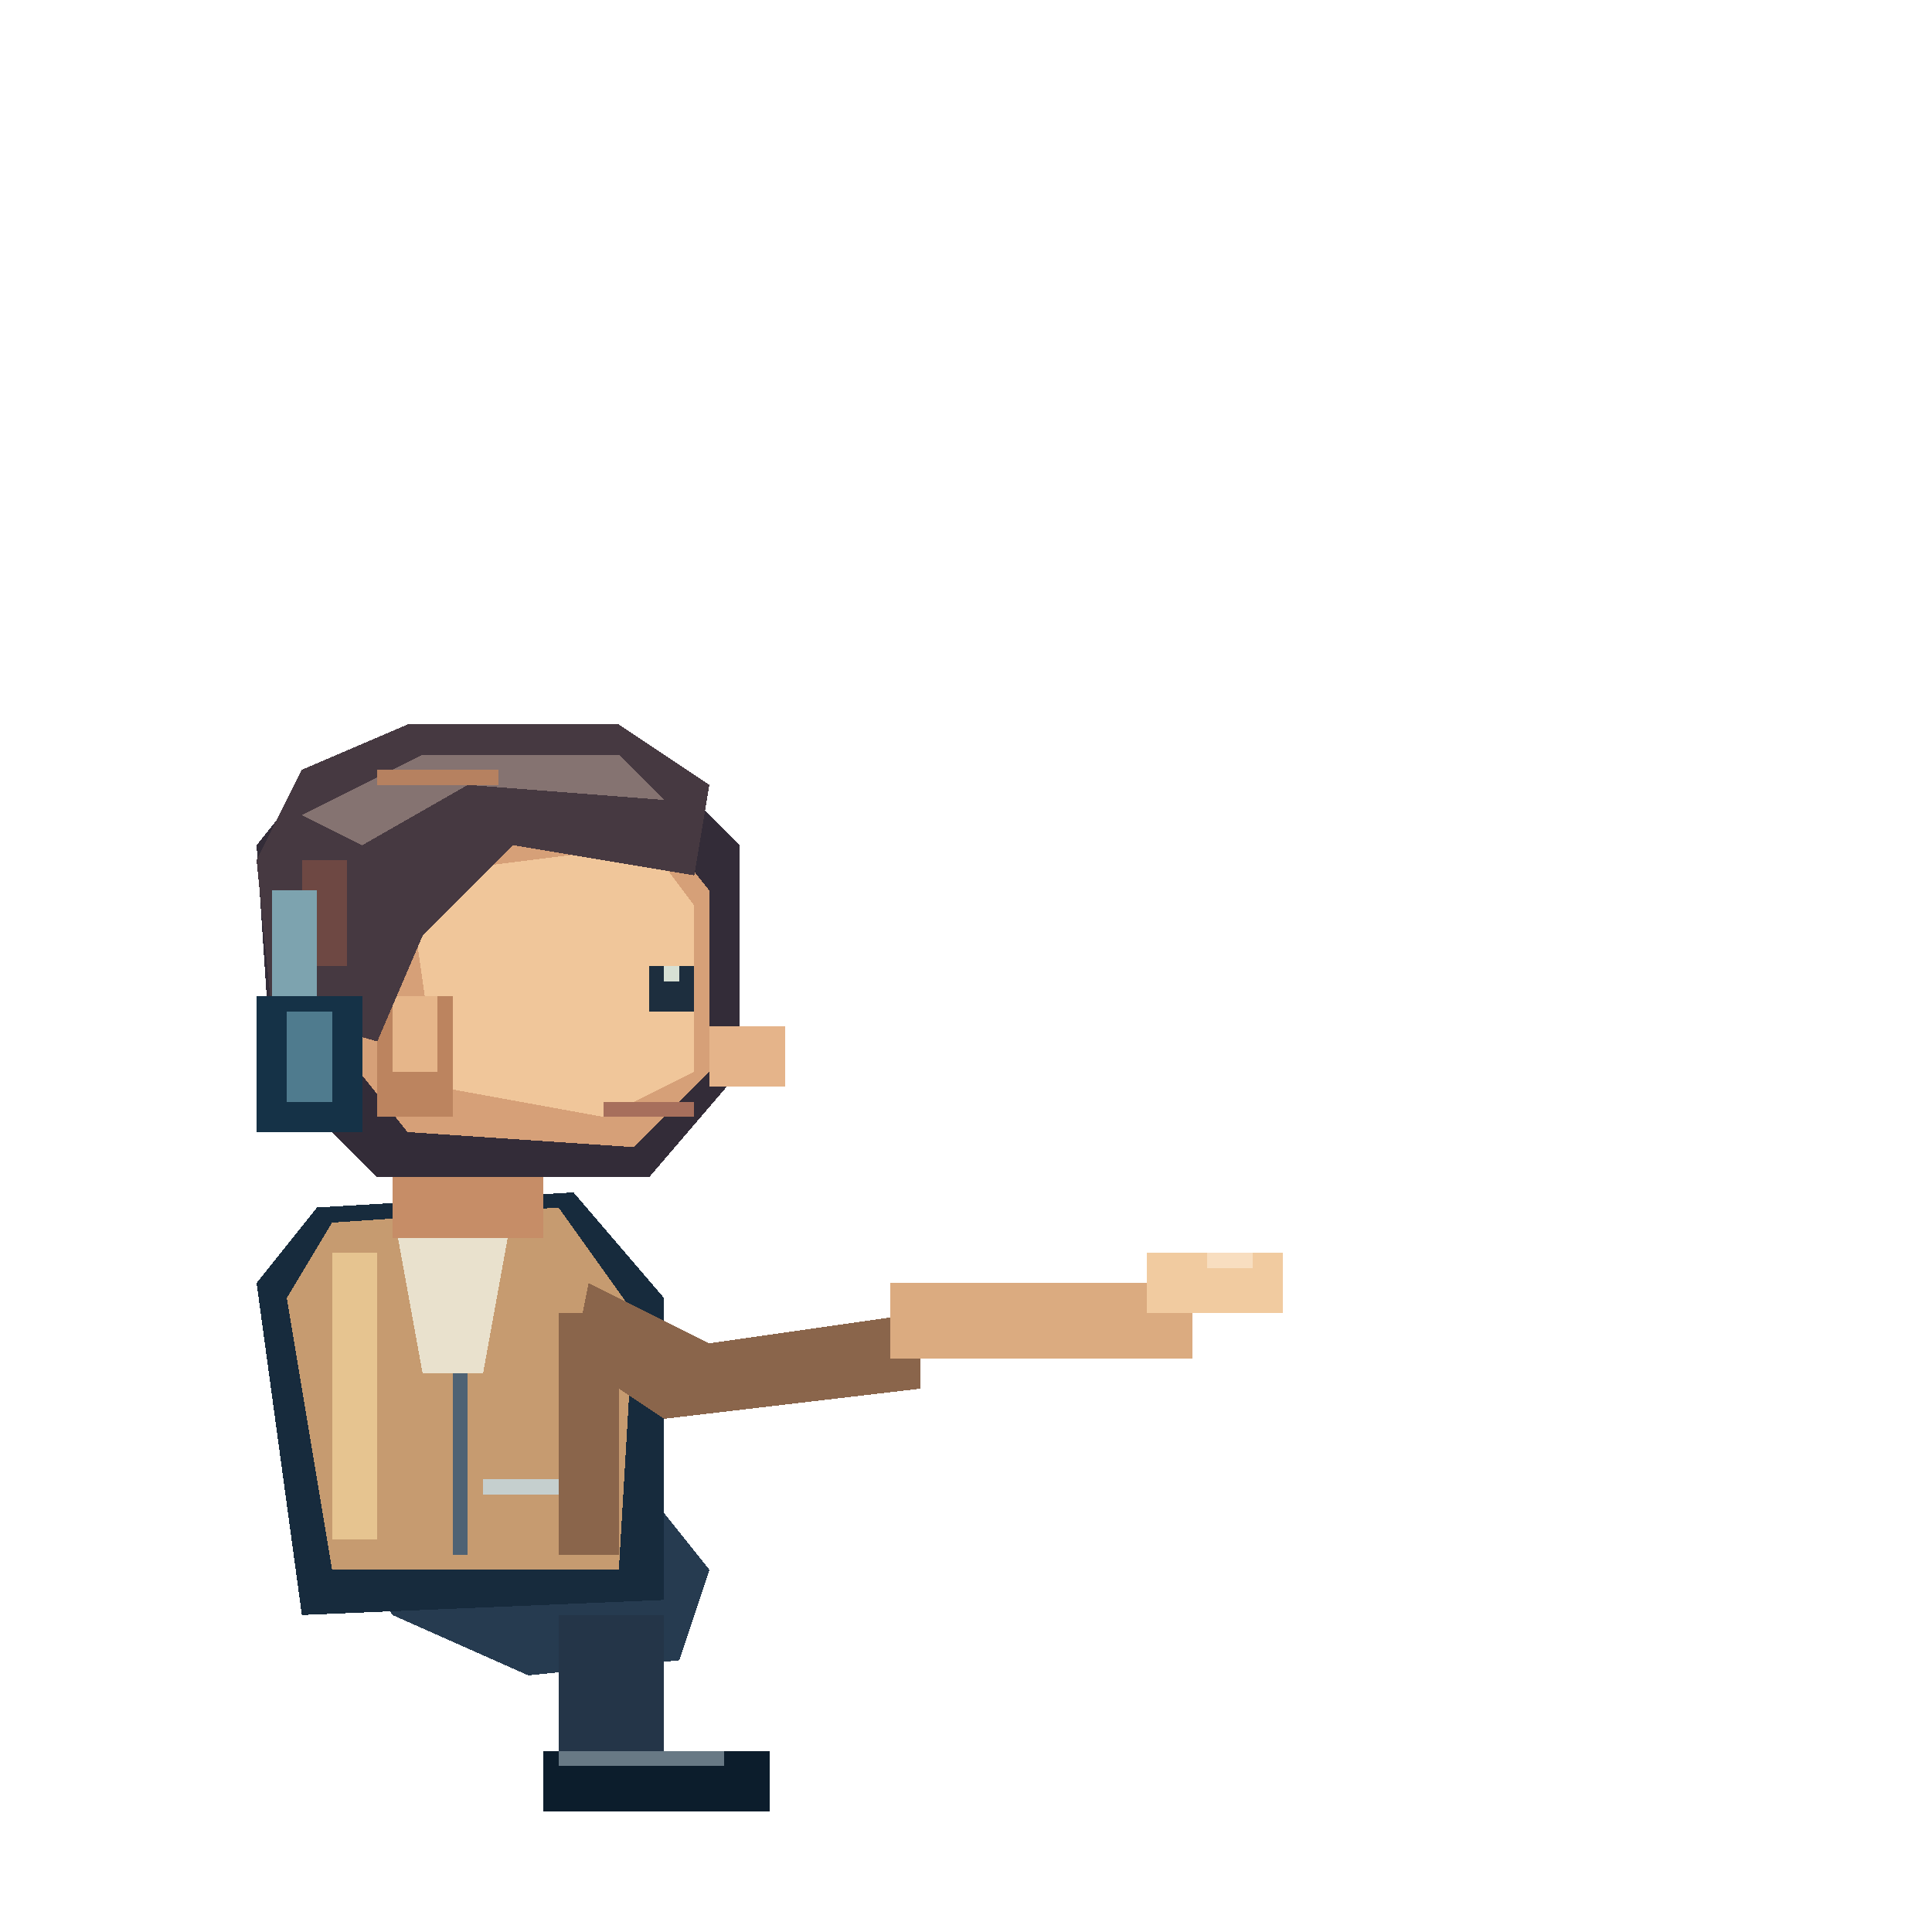
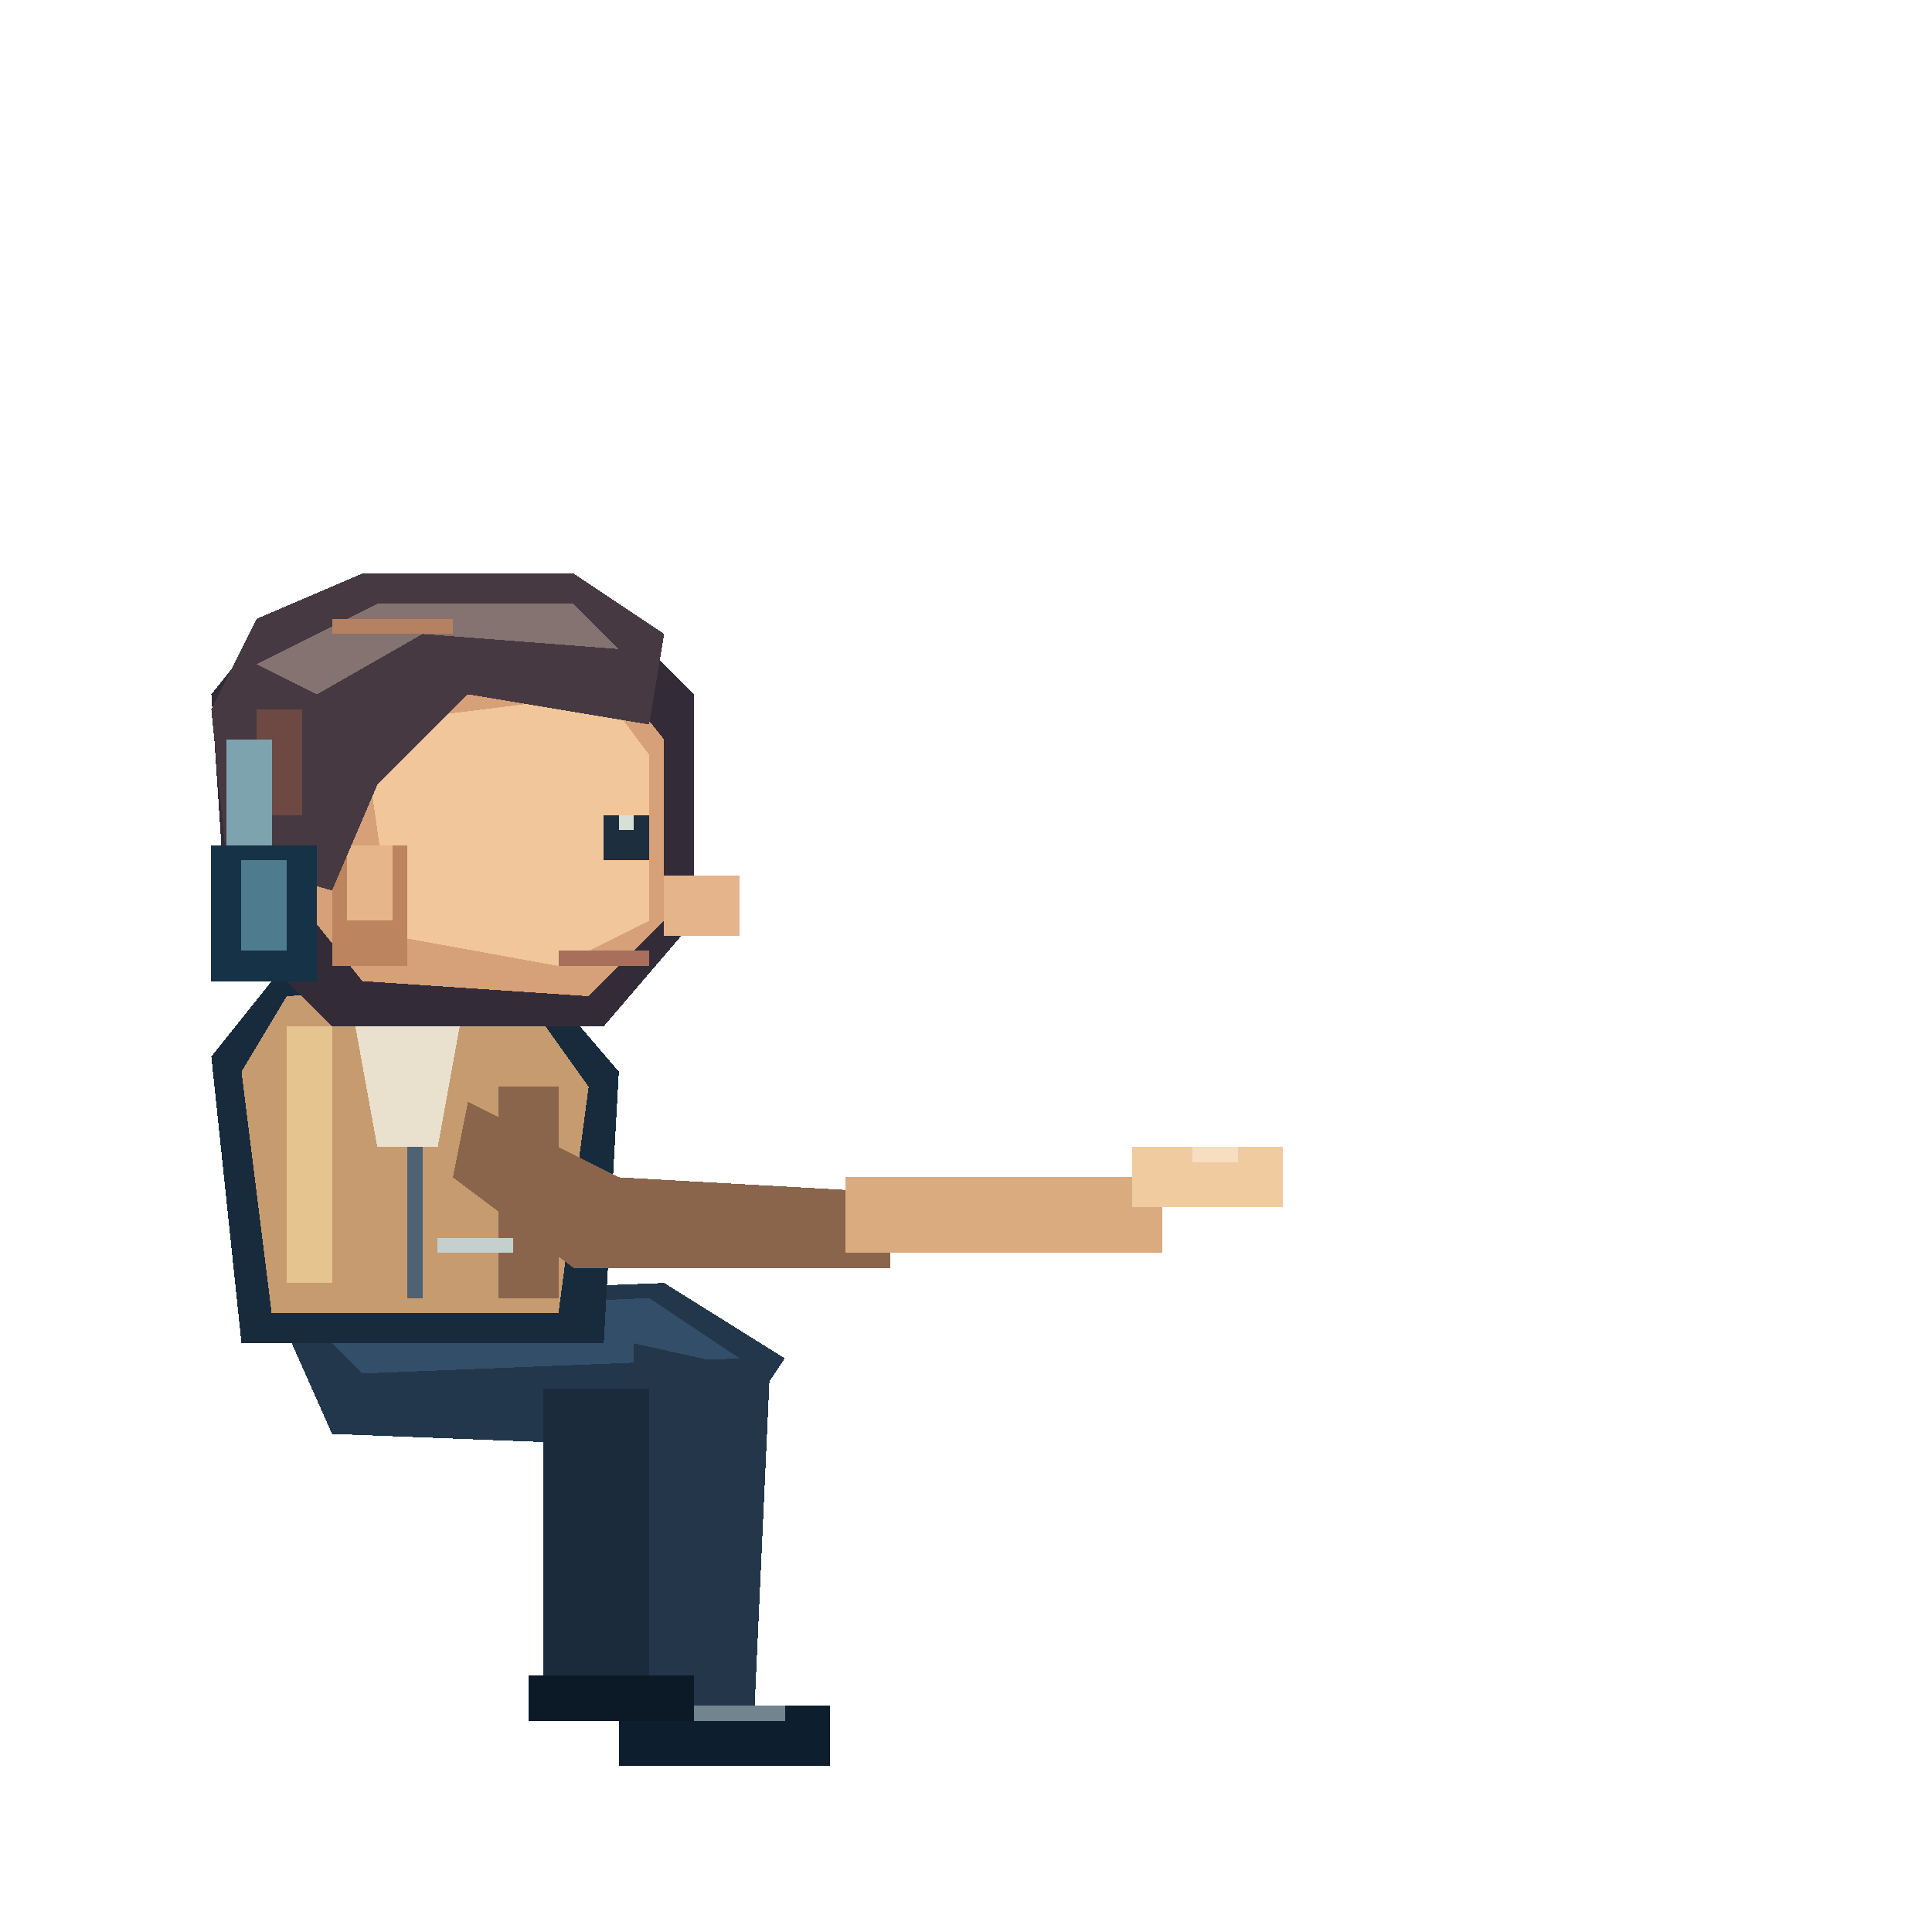
<svg xmlns="http://www.w3.org/2000/svg" width="128" height="128" viewBox="0 0 128 128" shape-rendering="crispEdges">
-   <polygon points="22,100 43,99 47,104 45,110 35,111 26,107" fill="#263b50" />
-   <rect x="37" y="107" width="7" height="10" fill="#243548" />
-   <rect x="36" y="116" width="15" height="4" fill="#0c1d2c" />
-   <rect x="37" y="116" width="11" height="1" fill="#687985" />
-   <polygon points="21,80 38,79 44,86 44,106 20,107 17,85" fill="#172b3d" />
-   <polygon points="22,81 37,80 42,87 41,104 22,104 19,86" fill="#c69b70" />
-   <rect x="22" y="83" width="3" height="19" fill="#e6c490" />
-   <rect x="37" y="87" width="4" height="16" fill="#8a654b" />
-   <polygon points="26,80 34,80 32,91 28,91" fill="#e9e1cd" />
-   <rect x="30" y="91" width="1" height="12" fill="#4e6274" />
-   <rect x="32" y="98" width="5" height="1" fill="#c5cfce" />
-   <rect x="26" y="74" width="10" height="8" fill="#c68d67" />
-   <polygon points="17,56 21,51 43,50 49,56 49,71 43,78 25,78 18,71" fill="#332c38" />
-   <polygon points="23,56 43,54 47,59 47,71 42,76 27,75 23,70" fill="#d6a078" />
-   <polygon points="27,58 43,56 46,60 46,71 40,74 29,72" fill="#f0c69a" />
-   <rect x="43" y="64" width="3" height="3" fill="#1d2e3e" />
-   <rect x="44" y="64" width="1" height="1" fill="#d7e0d4" />
-   <rect x="47" y="68" width="5" height="4" fill="#e5b48a" />
-   <rect x="40" y="73" width="6" height="1" fill="#a76f5c" />
-   <rect x="25" y="66" width="5" height="8" fill="#bc845f" />
-   <rect x="26" y="66" width="3" height="5" fill="#e6b68a" />
-   <polygon points="17,57 20,51 27,48 41,48 47,52 46,58 34,56 28,62 25,69 18,67" fill="#463941" />
-   <polygon points="20,54 28,50 41,50 44,53 31,52 24,56" fill="#857371" />
-   <rect x="20" y="57" width="3" height="7" fill="#6e4843" />
-   <rect x="25" y="51" width="8" height="1" fill="#b68160" />
-   <rect x="18" y="59" width="3" height="12" fill="#7da3af" />
-   <rect x="17" y="66" width="7" height="9" fill="#153247" />
-   <rect x="19" y="67" width="3" height="6" fill="#4f7b8e" />
-   <polygon points="39,85 47,89 61,87 61,92 44,94 38,90" fill="#8a654b" />
-   <rect x="59" y="85" width="20" height="5" fill="#dbab80" />
-   <rect x="76" y="83" width="9" height="4" fill="#f1cba0" />
-   <rect x="80" y="83" width="3" height="1" fill="#f8dec0" />
+   <polygon points="18,86 44,85 52,90 48,96 22,95" fill="#22374b" />
+   <polygon points="20,87 43,86 49,90 24,91" fill="#334e68" />
+   <polygon points="42,89 51,91 50,113 42,113" fill="#24364a" />
+   <polygon points="36,92 43,92 43,111 36,111" fill="#1b2b3c" />
+   <rect x="41" y="113" width="14" height="4" fill="#0d1e2e" />
+   <rect x="42" y="113" width="10" height="1" fill="#718490" />
+   <rect x="35" y="111" width="11" height="3" fill="#0c1a28" />
+   <polygon points="18,65 35,64 41,71 40,89 16,89 14,70" fill="#172b3d" />
+   <polygon points="19,66 34,65 39,72 37,87 18,87 16,71" fill="#c69b70" />
+   <rect x="19" y="68" width="3" height="17" fill="#e6c490" />
+   <rect x="33" y="72" width="4" height="14" fill="#8a654b" />
+   <polygon points="23,65 31,65 29,76 25,76" fill="#e9e1cd" />
+   <rect x="27" y="76" width="1" height="10" fill="#4e6274" />
+   <rect x="29" y="82" width="5" height="1" fill="#c5cfce" />
+   <rect x="23" y="59" width="10" height="8" fill="#c68d67" />
+   <polygon points="14,46 18,41 40,40 46,46 46,61 40,68 22,68 15,61" fill="#332c38" />
+   <polygon points="20,46 40,44 44,49 44,61 39,66 24,65 20,60" fill="#d6a078" />
+   <polygon points="24,48 40,46 43,50 43,61 37,64 26,62" fill="#f0c69a" />
+   <rect x="40" y="54" width="3" height="3" fill="#1d2e3e" />
+   <rect x="41" y="54" width="1" height="1" fill="#d7e0d4" />
+   <rect x="44" y="58" width="5" height="4" fill="#e5b48a" />
+   <rect x="37" y="63" width="6" height="1" fill="#a76f5c" />
+   <rect x="22" y="56" width="5" height="8" fill="#bc845f" />
+   <rect x="23" y="56" width="3" height="5" fill="#e6b68a" />
+   <polygon points="14,47 17,41 24,38 38,38 44,42 43,48 31,46 25,52 22,59 15,57" fill="#463941" />
+   <polygon points="17,44 25,40 38,40 41,43 28,42 21,46" fill="#857371" />
+   <rect x="17" y="47" width="3" height="7" fill="#6e4843" />
+   <rect x="22" y="41" width="8" height="1" fill="#b68160" />
+   <rect x="15" y="49" width="3" height="12" fill="#7da3af" />
+   <rect x="14" y="56" width="7" height="9" fill="#153247" />
+   <rect x="16" y="57" width="3" height="6" fill="#4f7b8e" />
+   <polygon points="31,73 41,78 59,79 59,84 38,84 30,78" fill="#8a654b" />
+   <rect x="56" y="78" width="21" height="5" fill="#dbab80" />
+   <rect x="75" y="76" width="10" height="4" fill="#f1cba0" />
+   <rect x="79" y="76" width="3" height="1" fill="#f8dec0" />
</svg>
